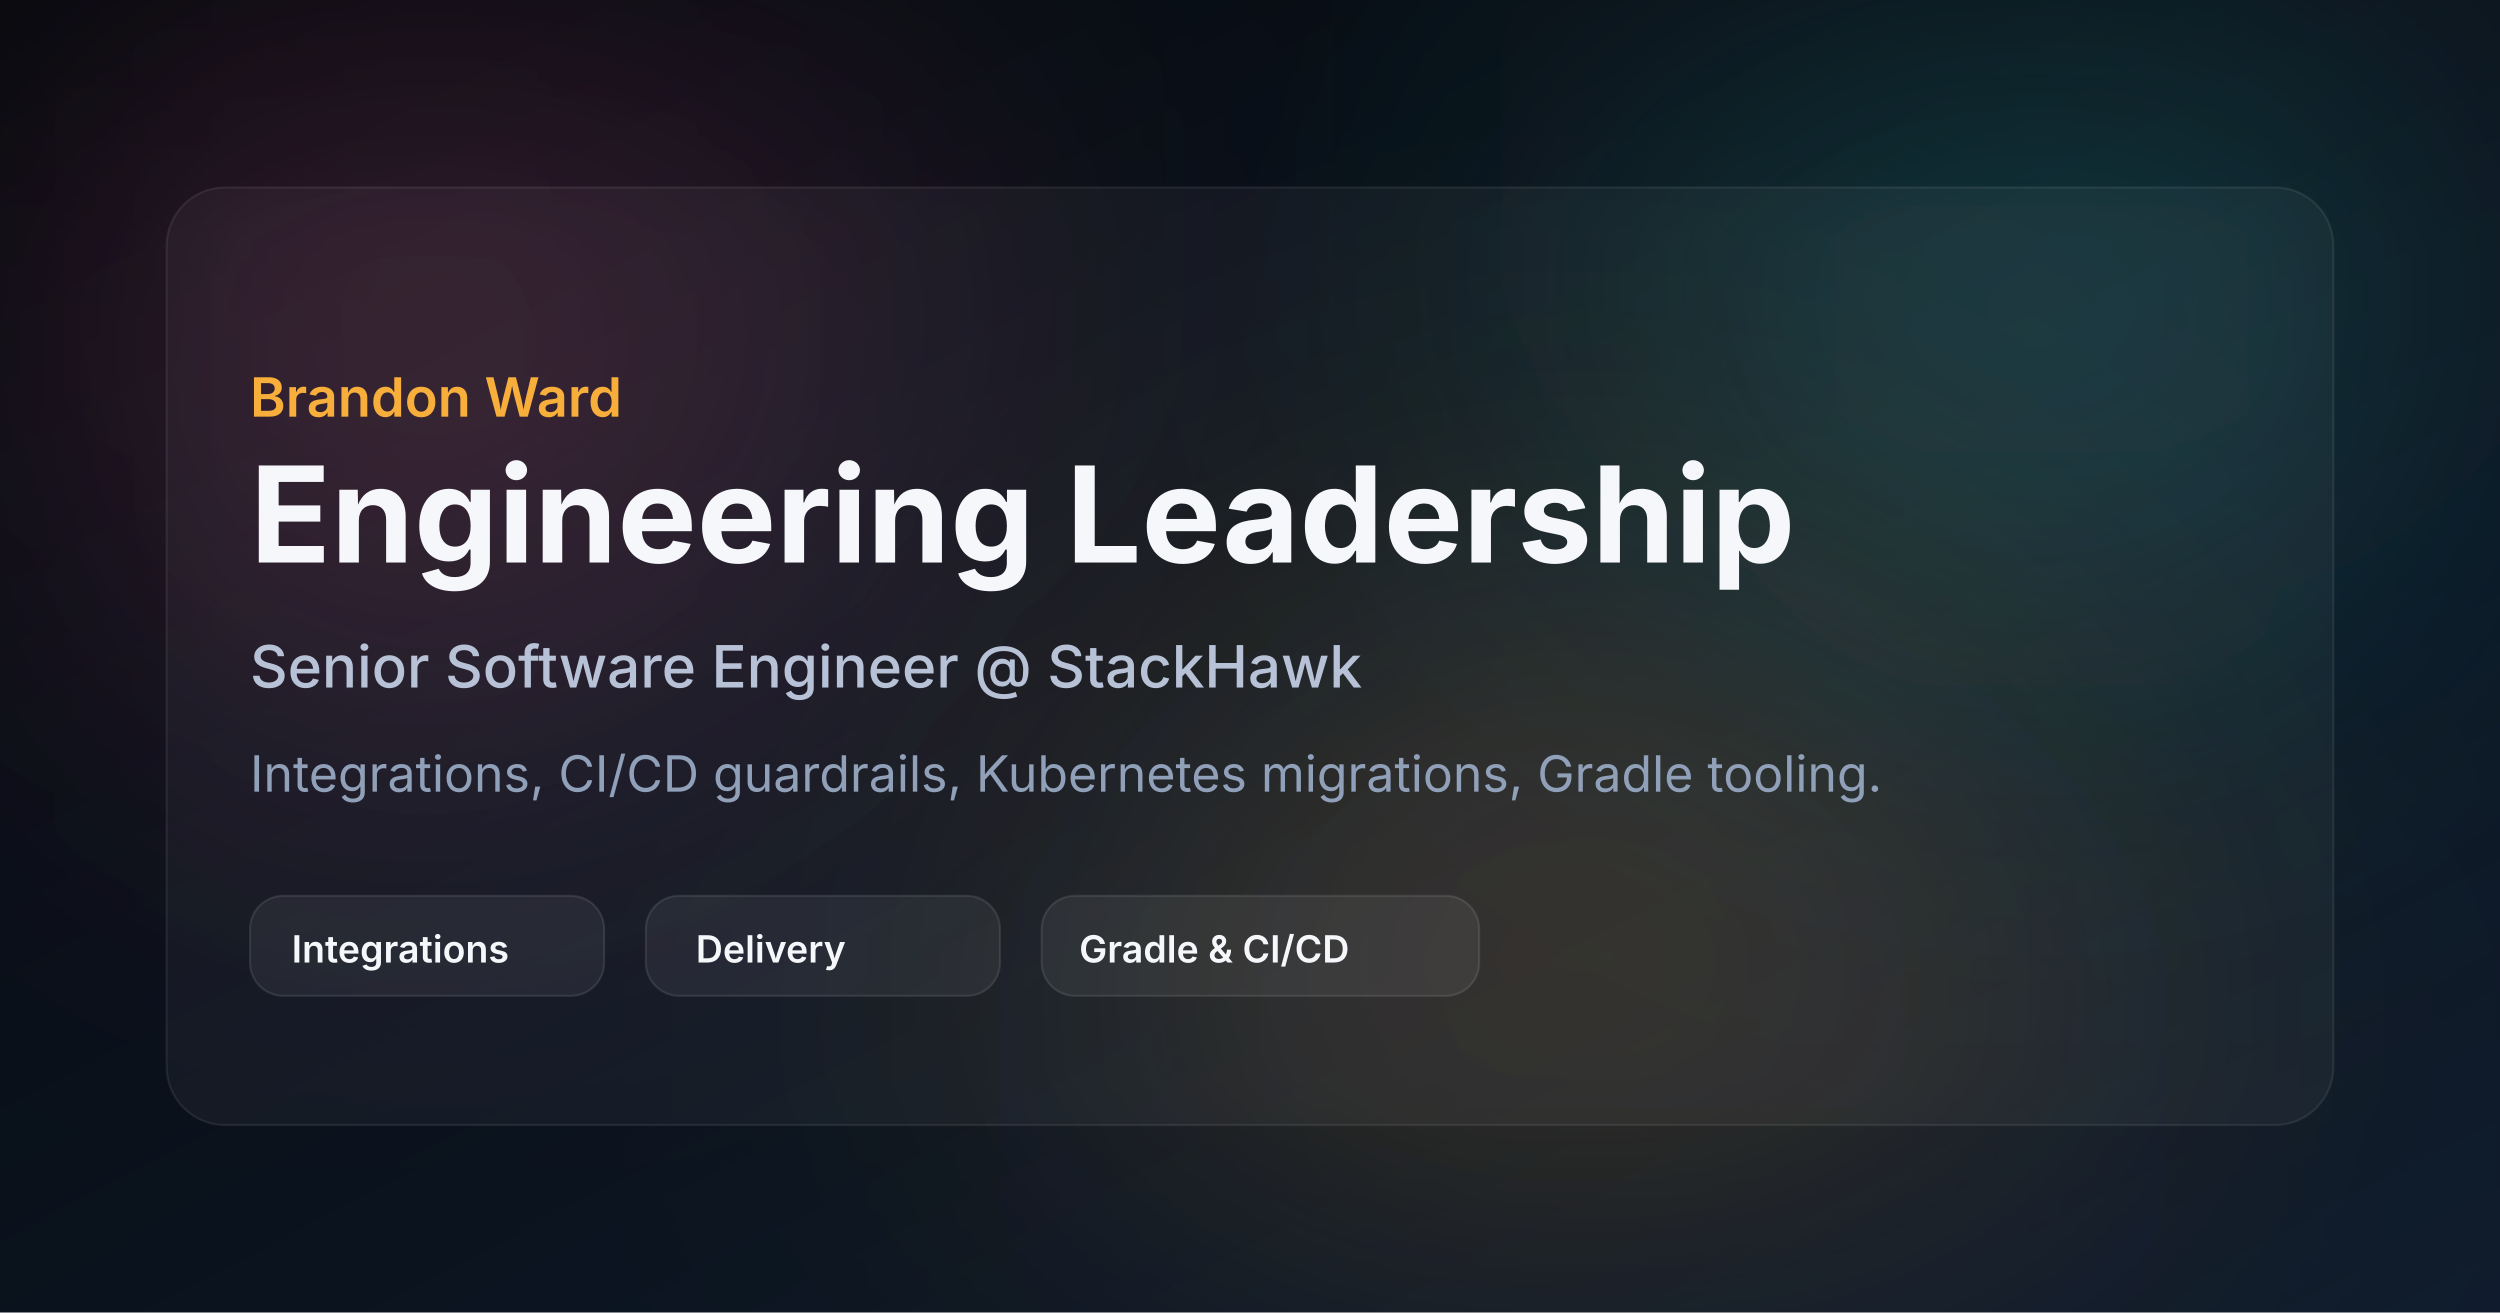
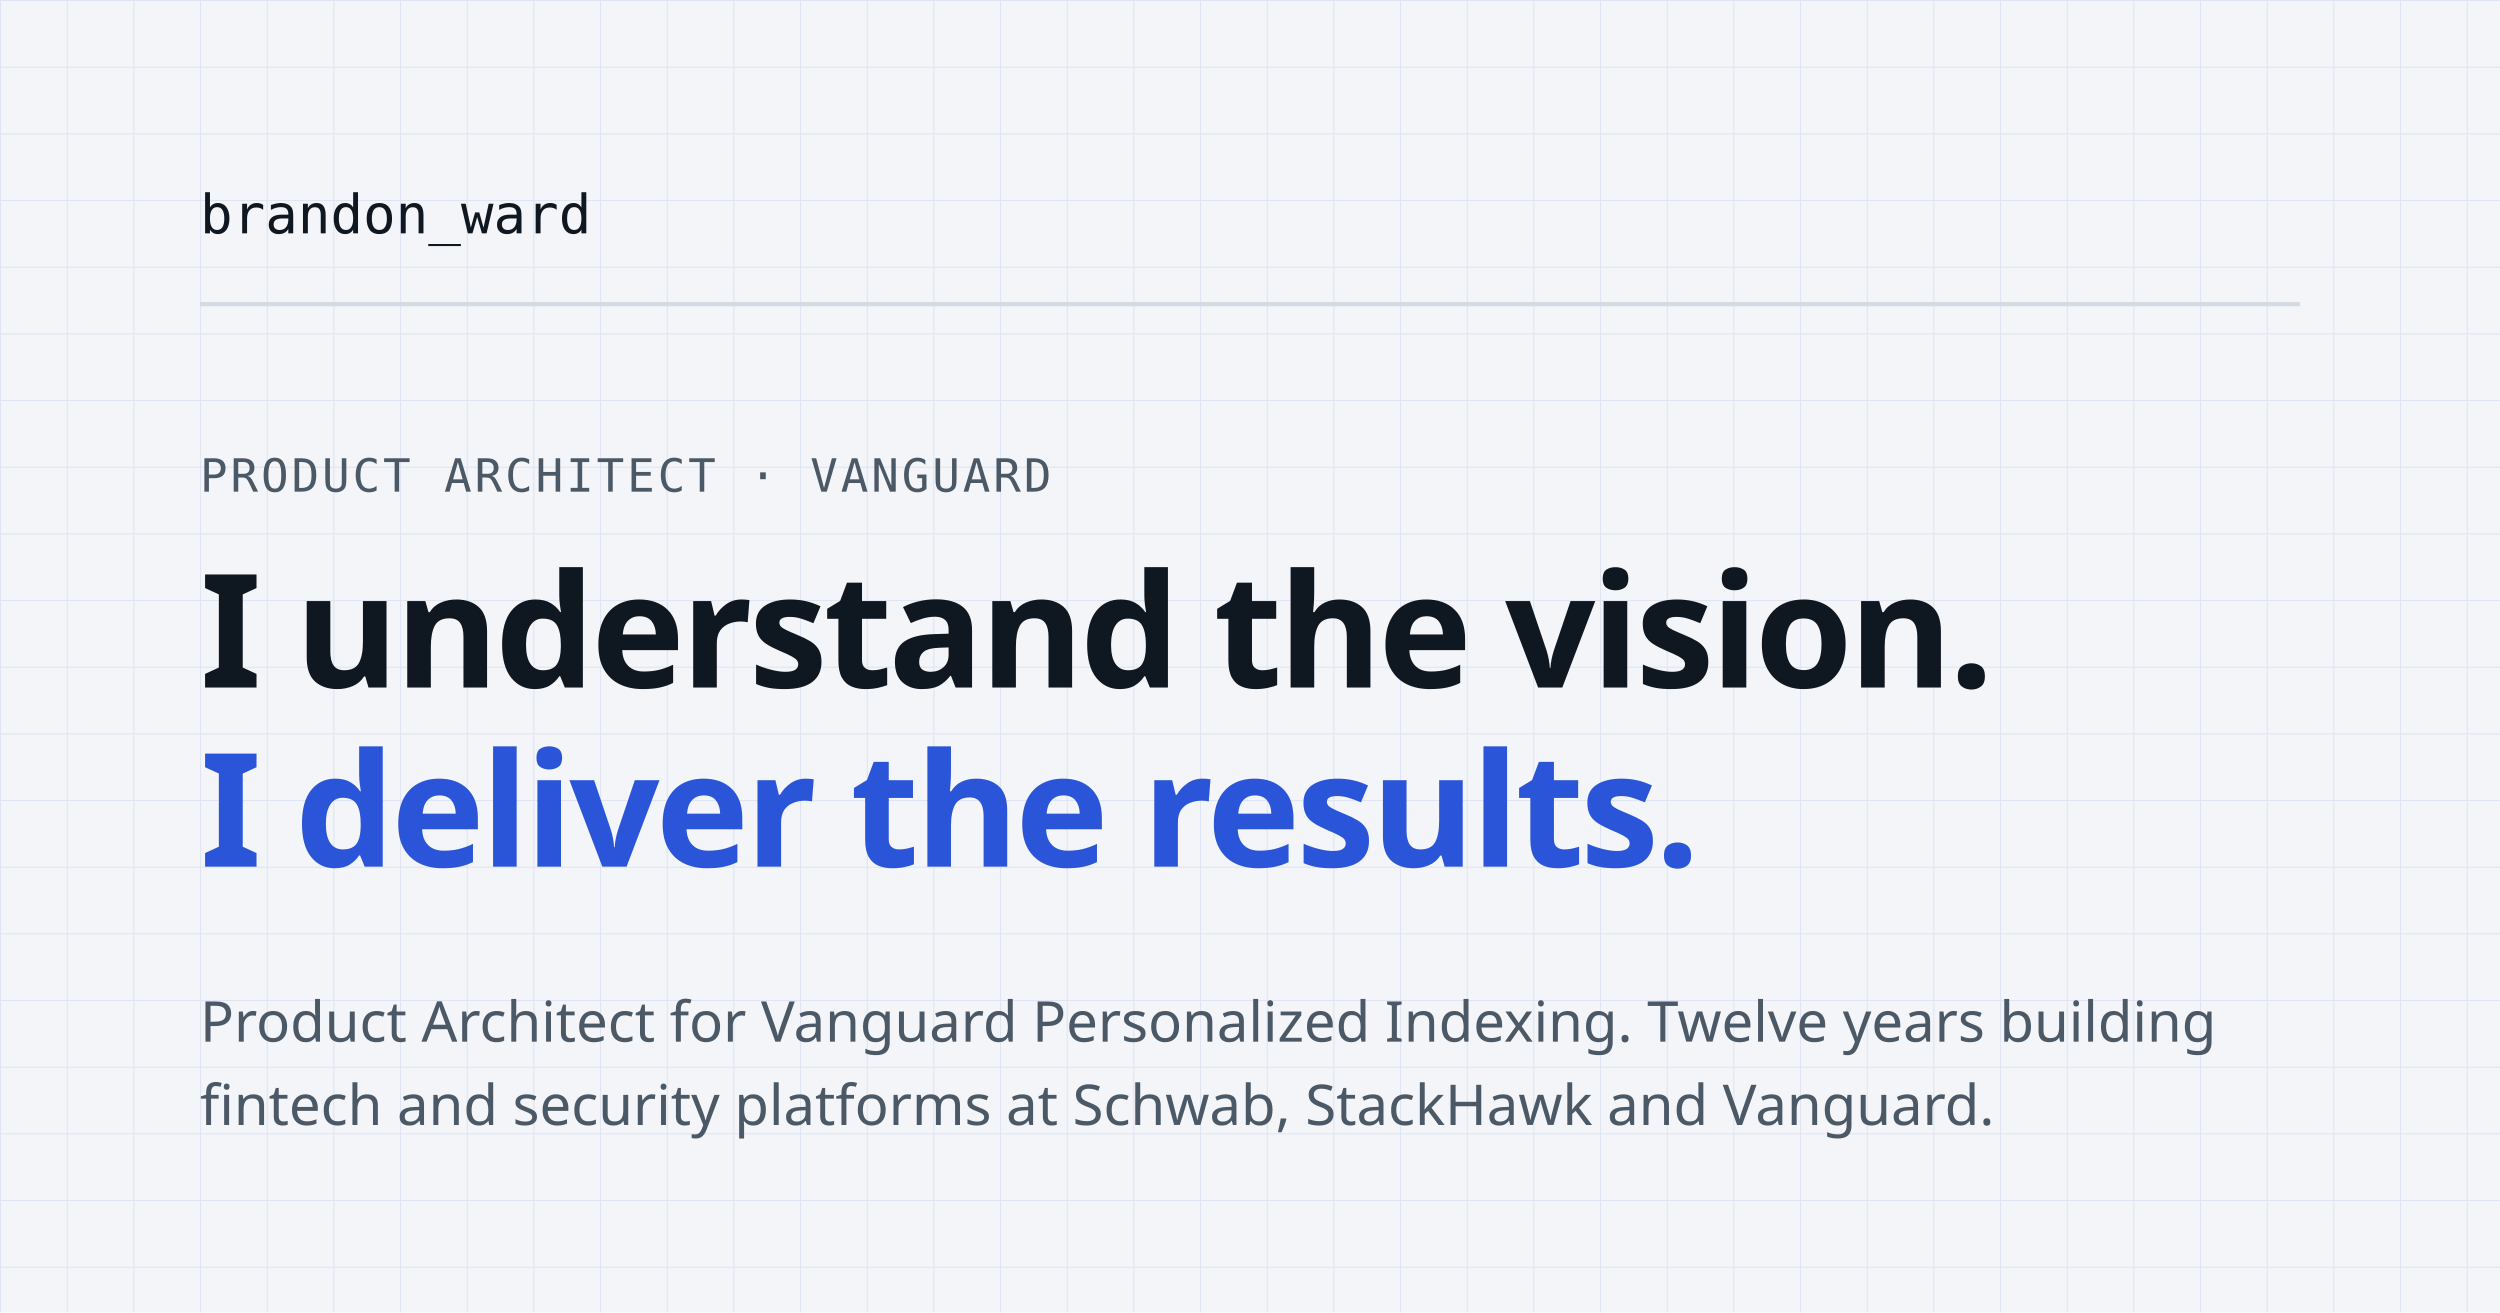
<svg xmlns="http://www.w3.org/2000/svg" width="1200" height="630" viewBox="0 0 1200 630" fill="none">
  <defs>
-     <linearGradient id="bg" x1="0" y1="0" x2="1" y2="1">
-       <stop offset="0" stop-color="#05080C" />
-       <stop offset="1" stop-color="#0F1C2D" />
-     </linearGradient>
-     <linearGradient id="accent" x1="0" y1="0" x2="1" y2="1">
-       <stop offset="0" stop-color="#F7AE3B" />
-       <stop offset="0.5" stop-color="#38E3D2" />
-       <stop offset="1" stop-color="#7BD4FF" />
-     </linearGradient>
-     <filter id="blur" x="-50%" y="-50%" width="200%" height="200%">
-       <feGaussianBlur stdDeviation="120" />
-     </filter>
+     <pattern id="og-grid" width="32" height="32" patternUnits="userSpaceOnUse">
+       <path d="M32 0H0V32" stroke="rgba(43,85,217,.10)" stroke-width="1" />
+     </pattern>
  </defs>
-   <rect width="1200" height="630" fill="url(#bg)" />
-   <circle cx="200" cy="120" r="220" fill="#F05F9F" fill-opacity="0.22" filter="url(#blur)" />
-   <circle cx="980" cy="80" r="210" fill="#38E3D2" fill-opacity="0.22" filter="url(#blur)" />
-   <circle cx="760" cy="520" r="230" fill="#F7AE3B" fill-opacity="0.18" filter="url(#blur)" />
-   <rect x="80" y="90" width="1040" height="450" rx="28" fill="rgba(255,255,255,0.04)" stroke="rgba(255,255,255,0.08)" />
-   <text x="120" y="200" fill="#F7AE3B" font-family="Space Grotesk, Inter, system-ui" font-weight="600" font-size="26">Brandon Ward</text>
-   <text x="120" y="270" fill="#F6F7FB" font-family="Space Grotesk, Inter, system-ui" font-weight="700" font-size="64">Engineering Leadership</text>
-   <text x="120" y="330" fill="#B8C2D7" font-family="Space Grotesk, Inter, system-ui" font-weight="500" font-size="28">Senior Software Engineer @ StackHawk</text>
-   <text x="120" y="380" fill="#91A0B9" font-family="Space Grotesk, Inter, system-ui" font-weight="400" font-size="24">Integrations, CI/CD guardrails, Kubernetes migrations, Gradle tooling.</text>
-   <g transform="translate(120 430)">
-     <rect width="170" height="48" rx="16" fill="rgba(255,255,255,0.06)" stroke="rgba(255,255,255,0.1)" />
-     <text x="20" y="32" fill="#F6F7FB" font-family="Space Grotesk, Inter, system-ui" font-weight="600" font-size="18">Integrations</text>
-   </g>
-   <g transform="translate(310 430)">
-     <rect width="170" height="48" rx="16" fill="rgba(255,255,255,0.06)" stroke="rgba(255,255,255,0.1)" />
-     <text x="24" y="32" fill="#F6F7FB" font-family="Space Grotesk, Inter, system-ui" font-weight="600" font-size="18">Delivery</text>
-   </g>
-   <g transform="translate(500 430)">
-     <rect width="210" height="48" rx="16" fill="rgba(255,255,255,0.06)" stroke="rgba(255,255,255,0.1)" />
-     <text x="18" y="32" fill="#F6F7FB" font-family="Space Grotesk, Inter, system-ui" font-weight="600" font-size="18">Gradle &amp; CI/CD</text>
-   </g>
-   <line x1="120" y1="235" x2="420" y2="235" stroke="url(#accent)" stroke-width="5" stroke-linecap="round" />
+   <rect width="1200" height="630" fill="#F3F5F8" />
+   <rect width="1200" height="630" fill="url(#og-grid)" />
+   <text x="96" y="112" fill="#0F1720" font-family="IBM Plex Mono, ui-monospace, monospace" font-weight="500" font-size="26">brandon_ward</text>
+   <line x1="96" y1="146" x2="1104" y2="146" stroke="#D3DAE3" stroke-width="2" />
+   <text x="96" y="236" fill="#4B5866" font-family="IBM Plex Mono, ui-monospace, monospace" font-weight="500" font-size="22" letter-spacing="1.4">PRODUCT ARCHITECT · VANGUARD</text>
+   <text x="96" y="330" fill="#0F1720" font-family="IBM Plex Sans, system-ui, sans-serif" font-weight="600" font-size="76" letter-spacing="-1.9">I understand the vision.</text>
+   <text x="96" y="416" fill="#2B55D9" font-family="IBM Plex Sans, system-ui, sans-serif" font-weight="600" font-size="76" letter-spacing="-1.9">I deliver the results.</text>
+   <text x="96" y="500" fill="#4B5866" font-family="IBM Plex Sans, system-ui, sans-serif" font-weight="400" font-size="27">Product Architect for Vanguard Personalized Indexing. Twelve years building</text>
+   <text x="96" y="540" fill="#4B5866" font-family="IBM Plex Sans, system-ui, sans-serif" font-weight="400" font-size="27">fintech and security platforms at Schwab, StackHawk and Vanguard.</text>
</svg>
